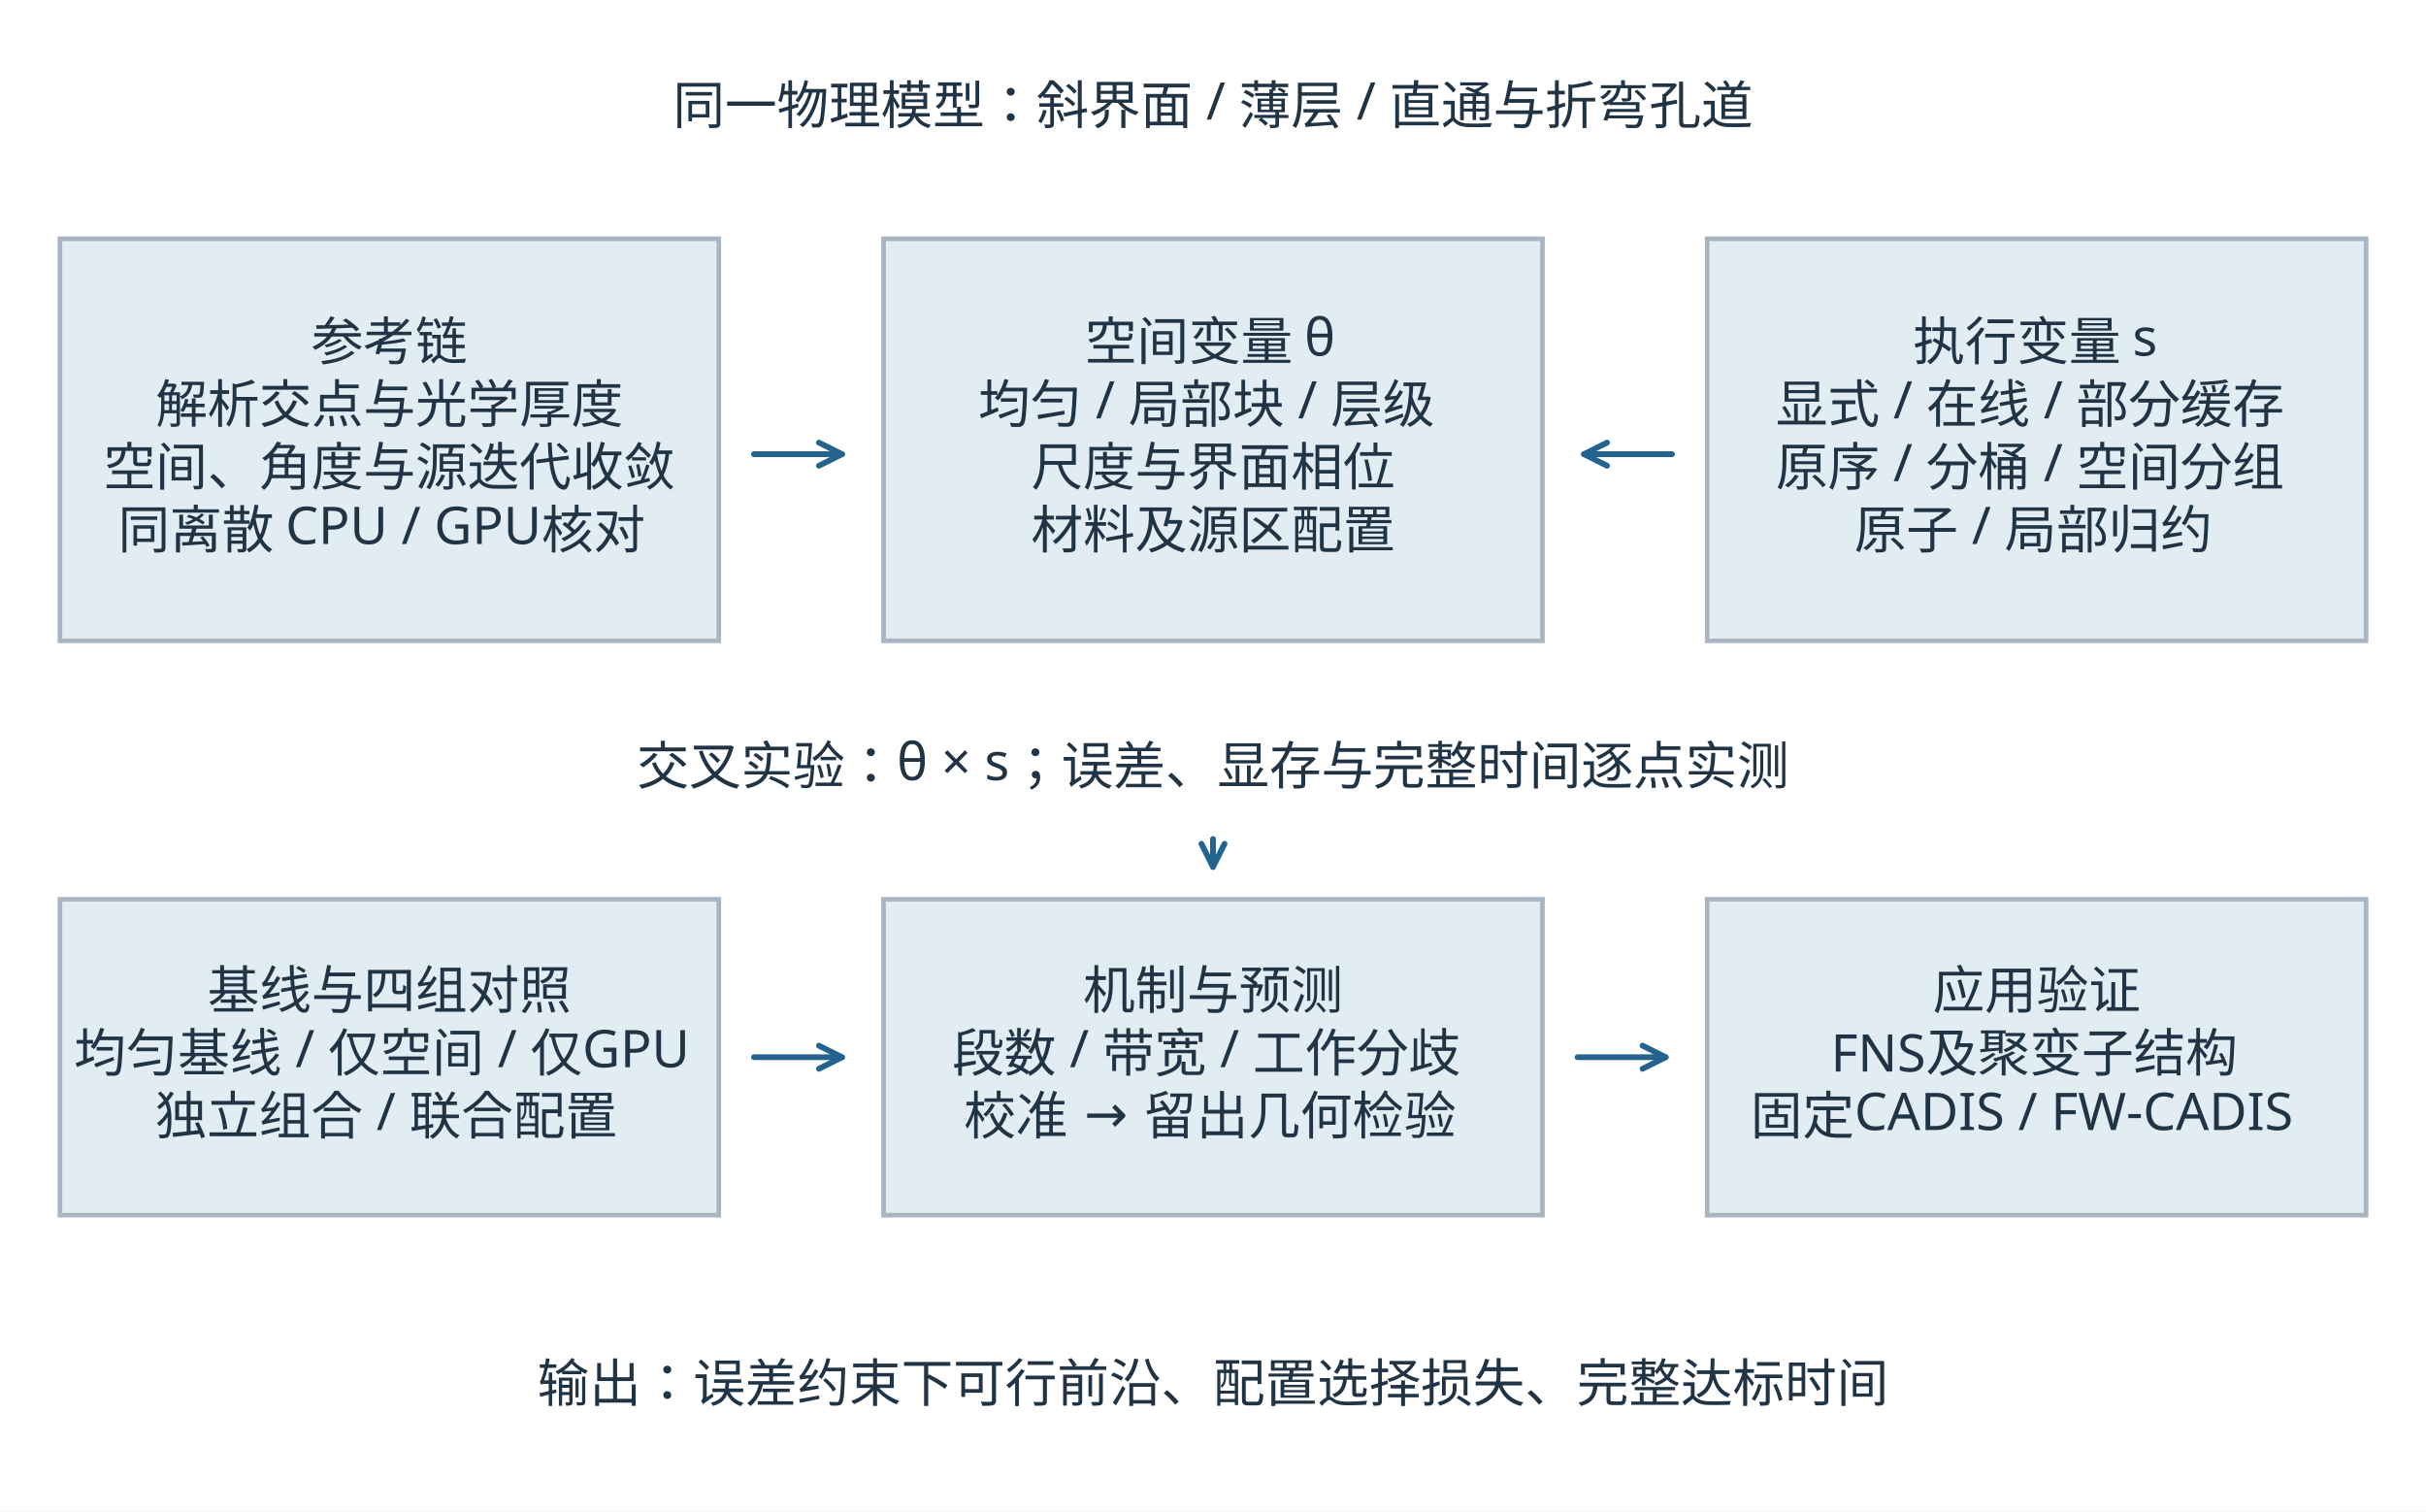
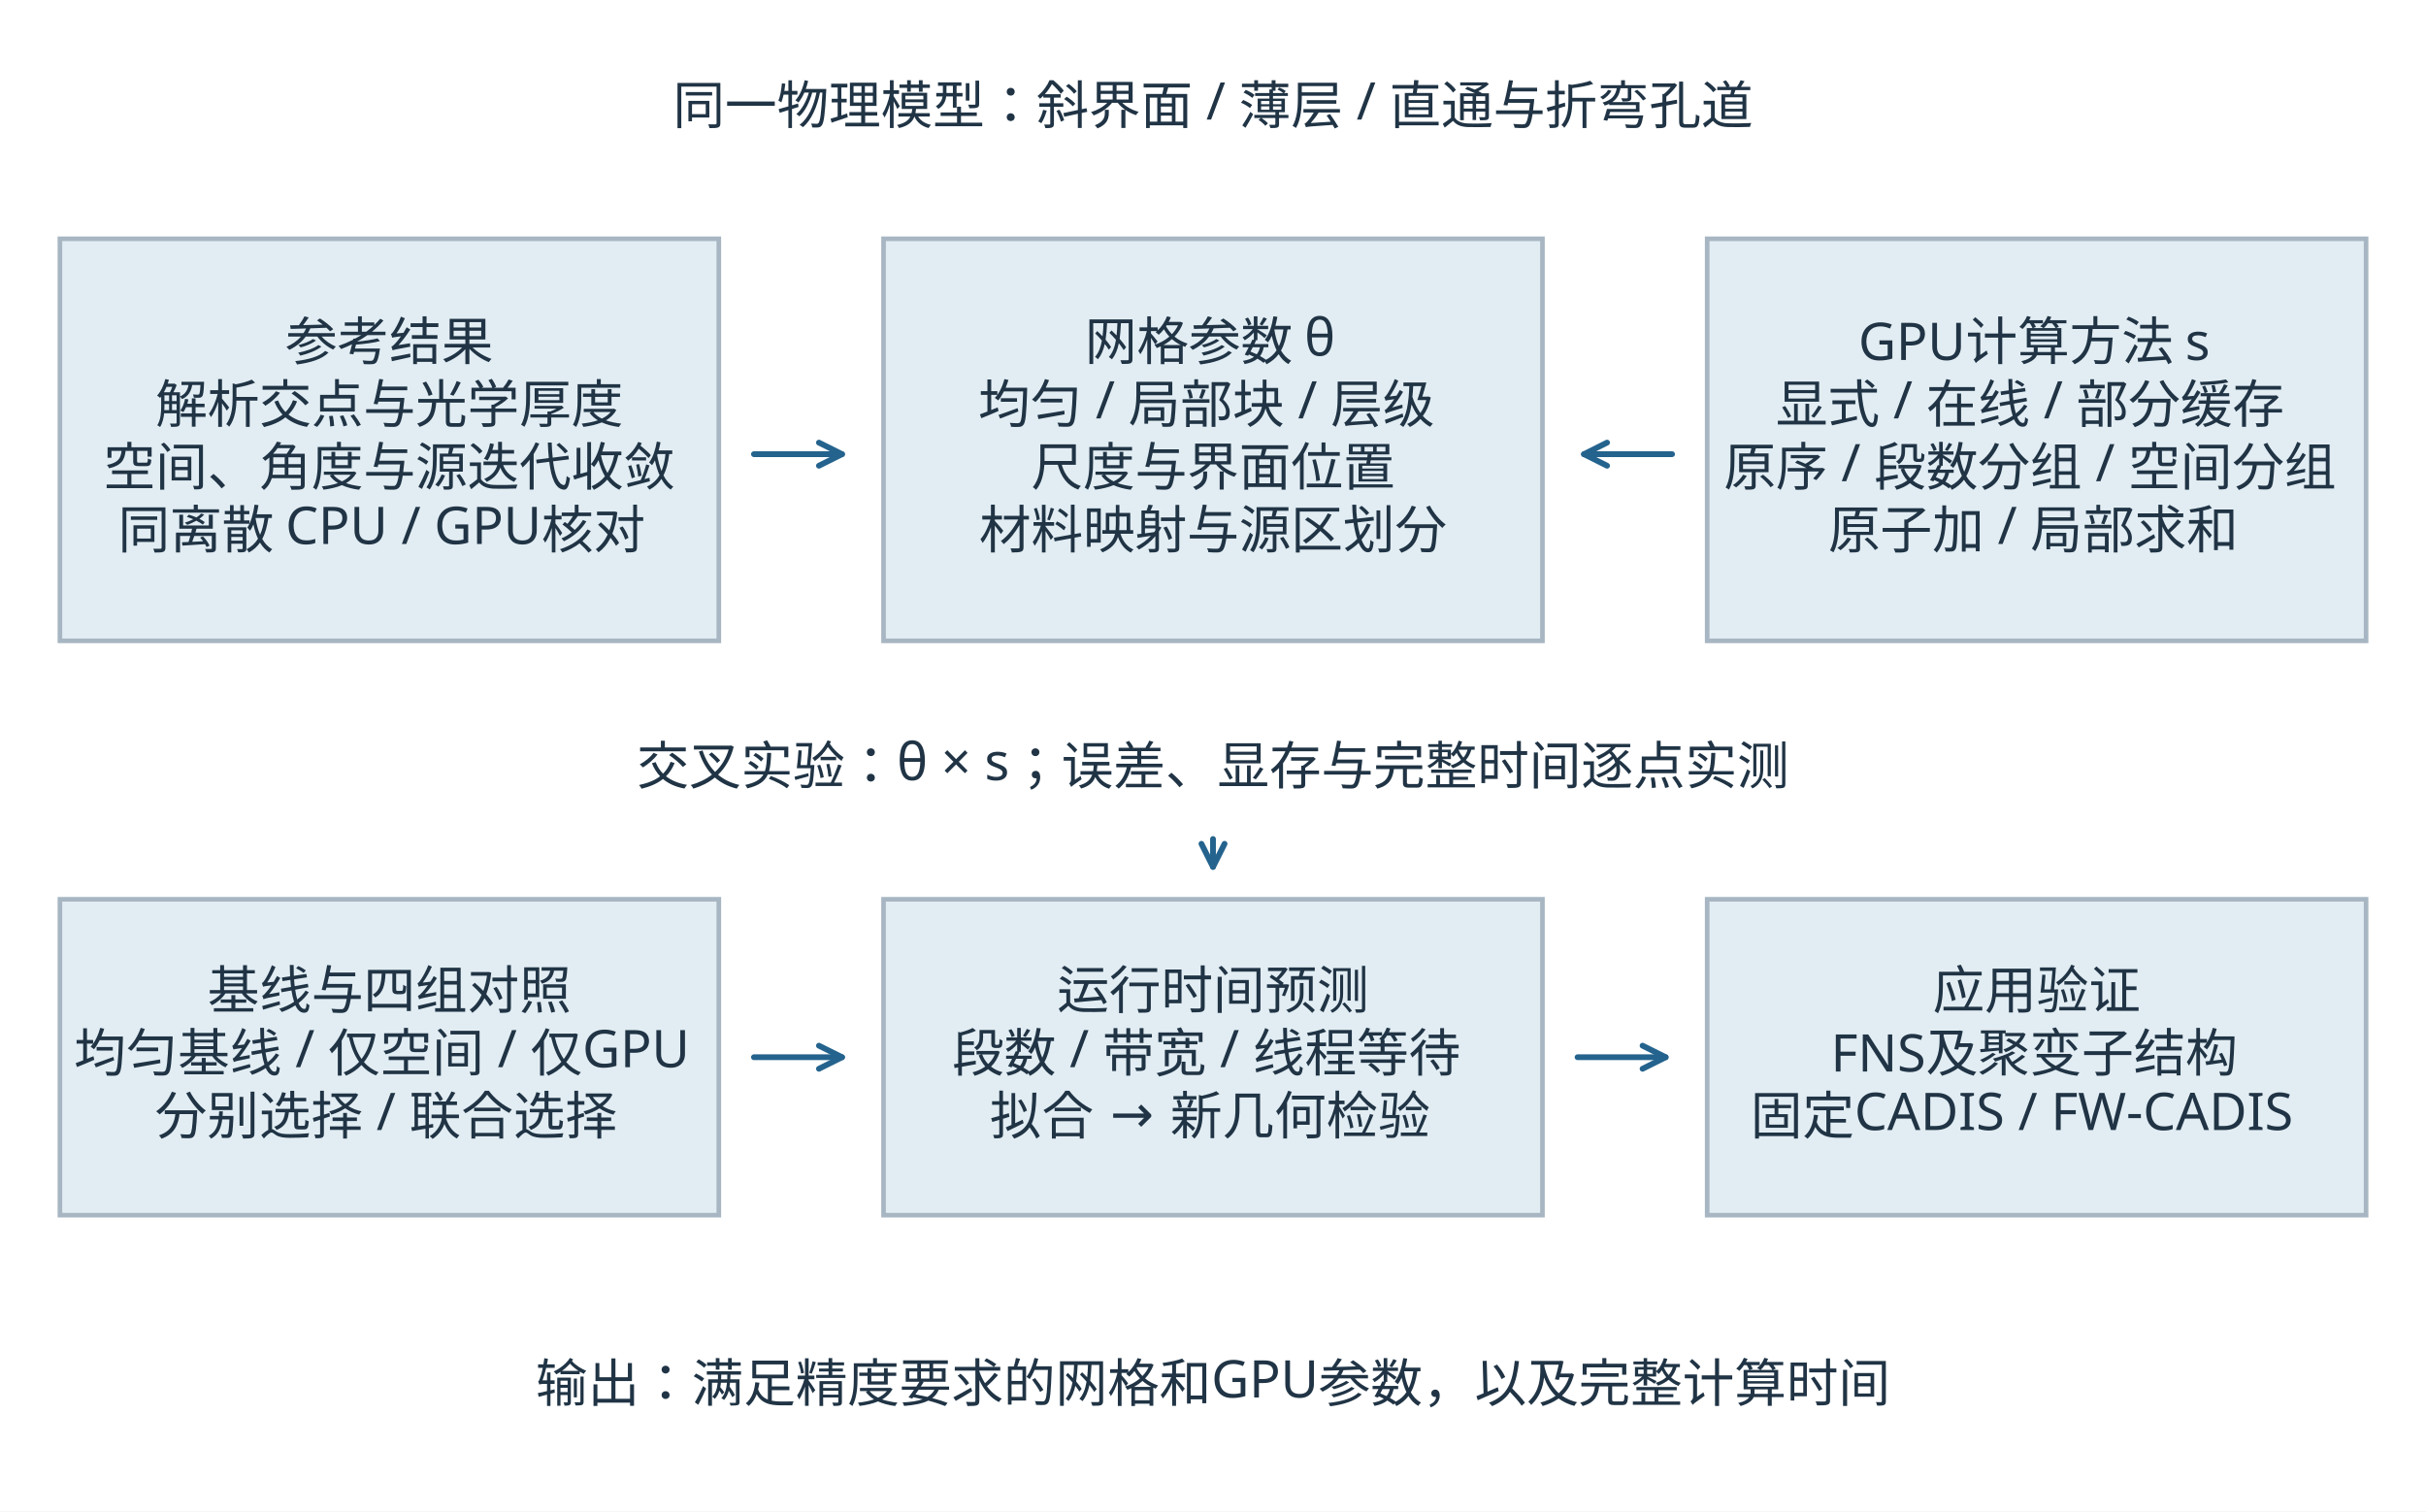
<svg xmlns="http://www.w3.org/2000/svg" width="420.094pt" height="261.698pt" viewBox="0 0 420.094 261.698" version="1.1">
  <defs>
    <style type="text/css">*{stroke-linejoin: round; stroke-linecap: butt}</style>
  </defs>
  <g id="figure_1">
    <g id="patch_1">
      <path d="M 0 261.698  L 420.094 261.698  L 420.094 0  L 0 0  z " style="fill: #ffffff" />
    </g>
    <g id="axes_1">
      <g id="patch_2">
-         <path d="M 10.376 110.96  L 124.474 110.96  L 124.474 41.348  L 10.376 41.348  z " clip-path="url(#pce8304b7b2)" style="fill: #e2edf3; stroke: #a7b6c2; stroke-width: 0.8; stroke-linejoin: miter" />
+         <path d="M 10.376 110.96  L 124.474 110.96  L 124.474 41.348  L 10.376 41.348  z " clip-path="url(#pbf3c6e00c8)" style="fill: #e2edf3; stroke: #a7b6c2; stroke-width: 0.8; stroke-linejoin: miter" />
      </g>
      <g id="patch_3">
-         <path d="M 152.998 110.96  L 267.096 110.96  L 267.096 41.348  L 152.998 41.348  z " clip-path="url(#pce8304b7b2)" style="fill: #e2edf3; stroke: #a7b6c2; stroke-width: 0.8; stroke-linejoin: miter" />
+         <path d="M 152.998 110.96  L 267.096 110.96  L 267.096 41.348  L 152.998 41.348  z " clip-path="url(#pbf3c6e00c8)" style="fill: #e2edf3; stroke: #a7b6c2; stroke-width: 0.8; stroke-linejoin: miter" />
      </g>
      <g id="patch_4">
-         <path d="M 295.62 110.96  L 409.718 110.96  L 409.718 41.348  L 295.62 41.348  z " clip-path="url(#pce8304b7b2)" style="fill: #e2edf3; stroke: #a7b6c2; stroke-width: 0.8; stroke-linejoin: miter" />
+         <path d="M 295.62 110.96  L 409.718 110.96  L 409.718 41.348  L 295.62 41.348  z " clip-path="url(#pbf3c6e00c8)" style="fill: #e2edf3; stroke: #a7b6c2; stroke-width: 0.8; stroke-linejoin: miter" />
      </g>
      <g id="patch_5">
-         <path d="M 130.554 78.64  Q 138.741 78.64 145.81 78.64  " clip-path="url(#pce8304b7b2)" style="fill: none; stroke: #24638d; stroke-linecap: round" />
-         <path d="M 141.81 76.64  L 145.81 78.64  L 141.81 80.64  " clip-path="url(#pce8304b7b2)" style="fill: none; stroke: #24638d; stroke-linecap: round" />
+         <path d="M 130.554 78.64  Q 138.741 78.64 145.81 78.64  " clip-path="url(#pbf3c6e00c8)" style="fill: none; stroke: #24638d; stroke-linecap: round" />
+         <path d="M 141.81 76.64  L 145.81 78.64  L 141.81 80.64  " clip-path="url(#pbf3c6e00c8)" style="fill: none; stroke: #24638d; stroke-linecap: round" />
      </g>
      <g id="patch_6">
-         <path d="M 289.541 78.64  Q 281.354 78.64 274.285 78.64  " clip-path="url(#pce8304b7b2)" style="fill: none; stroke: #24638d; stroke-linecap: round" />
-         <path d="M 278.285 80.64  L 274.285 78.64  L 278.285 76.64  " clip-path="url(#pce8304b7b2)" style="fill: none; stroke: #24638d; stroke-linecap: round" />
+         <path d="M 289.541 78.64  Q 281.354 78.64 274.285 78.64  " clip-path="url(#pbf3c6e00c8)" style="fill: none; stroke: #24638d; stroke-linecap: round" />
+         <path d="M 278.285 80.64  L 274.285 78.64  L 278.285 76.64  " clip-path="url(#pbf3c6e00c8)" style="fill: none; stroke: #24638d; stroke-linecap: round" />
      </g>
      <g id="patch_7">
-         <path d="M 10.376 210.405  L 124.474 210.405  L 124.474 155.71  L 10.376 155.71  z " clip-path="url(#pce8304b7b2)" style="fill: #e2edf3; stroke: #a7b6c2; stroke-width: 0.8; stroke-linejoin: miter" />
+         <path d="M 10.376 210.405  L 124.474 210.405  L 124.474 155.71  L 10.376 155.71  z " clip-path="url(#pbf3c6e00c8)" style="fill: #e2edf3; stroke: #a7b6c2; stroke-width: 0.8; stroke-linejoin: miter" />
      </g>
      <g id="patch_8">
-         <path d="M 152.998 210.405  L 267.096 210.405  L 267.096 155.71  L 152.998 155.71  z " clip-path="url(#pce8304b7b2)" style="fill: #e2edf3; stroke: #a7b6c2; stroke-width: 0.8; stroke-linejoin: miter" />
+         <path d="M 152.998 210.405  L 267.096 210.405  L 267.096 155.71  L 152.998 155.71  z " clip-path="url(#pbf3c6e00c8)" style="fill: #e2edf3; stroke: #a7b6c2; stroke-width: 0.8; stroke-linejoin: miter" />
      </g>
      <g id="patch_9">
-         <path d="M 295.62 210.405  L 409.718 210.405  L 409.718 155.71  L 295.62 155.71  z " clip-path="url(#pce8304b7b2)" style="fill: #e2edf3; stroke: #a7b6c2; stroke-width: 0.8; stroke-linejoin: miter" />
+         <path d="M 295.62 210.405  L 409.718 210.405  L 409.718 155.71  L 295.62 155.71  z " clip-path="url(#pbf3c6e00c8)" style="fill: #e2edf3; stroke: #a7b6c2; stroke-width: 0.8; stroke-linejoin: miter" />
      </g>
      <g id="patch_10">
-         <path d="M 210.047 145.275  Q 210.047 148.25 210.047 150.107  " clip-path="url(#pce8304b7b2)" style="fill: none; stroke: #24638d; stroke-linecap: round" />
-         <path d="M 212.047 146.107  L 210.047 150.107  L 208.047 146.107  " clip-path="url(#pce8304b7b2)" style="fill: none; stroke: #24638d; stroke-linecap: round" />
+         <path d="M 210.047 145.275  Q 210.047 148.25 210.047 150.107  " clip-path="url(#pbf3c6e00c8)" style="fill: none; stroke: #24638d; stroke-linecap: round" />
+         <path d="M 212.047 146.107  L 210.047 150.107  L 208.047 146.107  " clip-path="url(#pbf3c6e00c8)" style="fill: none; stroke: #24638d; stroke-linecap: round" />
      </g>
      <g id="patch_11">
-         <path d="M 130.554 183.058  Q 138.741 183.058 145.81 183.058  " clip-path="url(#pce8304b7b2)" style="fill: none; stroke: #24638d; stroke-linecap: round" />
-         <path d="M 141.81 181.058  L 145.81 183.058  L 141.81 185.058  " clip-path="url(#pce8304b7b2)" style="fill: none; stroke: #24638d; stroke-linecap: round" />
+         <path d="M 130.554 183.058  Q 138.741 183.058 145.81 183.058  " clip-path="url(#pbf3c6e00c8)" style="fill: none; stroke: #24638d; stroke-linecap: round" />
+         <path d="M 141.81 181.058  L 145.81 183.058  L 141.81 185.058  " clip-path="url(#pbf3c6e00c8)" style="fill: none; stroke: #24638d; stroke-linecap: round" />
      </g>
      <g id="patch_12">
-         <path d="M 273.176 183.058  Q 281.363 183.058 288.432 183.058  " clip-path="url(#pce8304b7b2)" style="fill: none; stroke: #24638d; stroke-linecap: round" />
-         <path d="M 284.432 181.058  L 288.432 183.058  L 284.432 185.058  " clip-path="url(#pce8304b7b2)" style="fill: none; stroke: #24638d; stroke-linecap: round" />
+         <path d="M 273.176 183.058  Q 281.363 183.058 288.432 183.058  " clip-path="url(#pbf3c6e00c8)" style="fill: none; stroke: #24638d; stroke-linecap: round" />
+         <path d="M 284.432 181.058  L 288.432 183.058  L 284.432 185.058  " clip-path="url(#pbf3c6e00c8)" style="fill: none; stroke: #24638d; stroke-linecap: round" />
      </g>
      <g id="text_1">
        <text style="font-size: 9px; font-family: 'Microsoft YaHei'; text-anchor: middle; fill: #203445" x="210.047" y="21.452" transform="rotate(-0 210.0472 21.45164)">同一物理模型：斜界面 / 薄层 / 直通与折弯孔道</text>
      </g>
      <g id="text_2">
-         <text style="font-size: 9px; font-family: 'Microsoft YaHei'; fill: #203445" transform="translate(53.92516 62.3268)">参考链</text>
+         <text style="font-size: 9px; font-family: 'Microsoft YaHei'; fill: #203445" transform="translate(49.42516 62.3268)">参考结果</text>
        <text style="font-size: 9px; font-family: 'Microsoft YaHei'; fill: #203445" transform="translate(26.92516 73.1974)">解析交点与光学厚度</text>
        <text style="font-size: 9px; font-family: 'Microsoft YaHei'; fill: #203445" transform="translate(17.92516 84.06799)">空间、角度与源迭代收敛</text>
        <text style="font-size: 9px; font-family: 'Microsoft YaHei'; fill: #203445" transform="translate(20.42548 94.93858)">同离散 CPU / GPU核对</text>
      </g>
      <g id="text_3">
-         <text style="font-size: 9px; font-family: 'Microsoft YaHei'; fill: #203445" transform="translate(187.8524 62.3268)">空间变量 θ</text>
+         <text style="font-size: 9px; font-family: 'Microsoft YaHei'; fill: #203445" transform="translate(187.8524 62.3268)">网格参数 θ</text>
        <text style="font-size: 9px; font-family: 'Microsoft YaHei'; fill: #203445" transform="translate(169.3757 73.1974)">均匀 / 局部块 / 层级</text>
-         <text style="font-size: 9px; font-family: 'Microsoft YaHei'; fill: #203445" transform="translate(178.5472 84.06799)">尺度与界面相位</text>
-         <text style="font-size: 9px; font-family: 'Microsoft YaHei'; fill: #203445" transform="translate(178.5472 94.93858)">材料及源区配置</text>
+         <text style="font-size: 9px; font-family: 'Microsoft YaHei'; fill: #203445" transform="translate(178.5472 84.06799)">尺度与界面位置</text>
+         <text style="font-size: 9px; font-family: 'Microsoft YaHei'; fill: #203445" transform="translate(169.5472 94.93858)">材料映射与源区划分</text>
      </g>
      <g id="text_4">
-         <text style="font-size: 9px; font-family: 'Microsoft YaHei'; fill: #203445" transform="translate(331.2542 62.3268)">执行变量 s</text>
+         <text style="font-size: 9px; font-family: 'Microsoft YaHei'; fill: #203445" transform="translate(321.7951 62.3268)">GPU计算方法 s</text>
        <text style="font-size: 9px; font-family: 'Microsoft YaHei'; fill: #203445" transform="translate(307.4978 73.1974)">显式 / 在线 / 部分缓存</text>
-         <text style="font-size: 9px; font-family: 'Microsoft YaHei'; fill: #203445" transform="translate(307.4978 84.06799)">原序 / 分桶 / 空间分组</text>
-         <text style="font-size: 9px; font-family: 'Microsoft YaHei'; fill: #203445" transform="translate(321.0835 94.93858)">原子 / 局部归约</text>
+         <text style="font-size: 9px; font-family: 'Microsoft YaHei'; fill: #203445" transform="translate(298.4978 84.06799)">原序 / 段数分组 / 空间分组</text>
+         <text style="font-size: 9px; font-family: 'Microsoft YaHei'; fill: #203445" transform="translate(316.5835 94.93858)">原子加 / 局部求和</text>
      </g>
      <g id="text_5">
        <text style="font-size: 9px; font-family: 'Microsoft YaHei'; text-anchor: middle; fill: #203445" x="210.047" y="135.814" transform="rotate(-0 210.0472 135.8138)">交叉实验：θ × s；误差、显存与完整时间逐点实测</text>
      </g>
      <g id="text_6">
        <text style="font-size: 9px; font-family: 'Microsoft YaHei'; fill: #203445" transform="translate(35.92516 174.6658)">基线与四组对照</text>
        <text style="font-size: 9px; font-family: 'Microsoft YaHei'; fill: #203445" transform="translate(12.79446 185.5364)">均匀基线 / 仅空间 / 仅GPU</text>
-         <text style="font-size: 9px; font-family: 'Microsoft YaHei'; fill: #203445" transform="translate(26.83938 196.407)">独立组合 / 联合配置</text>
+         <text style="font-size: 9px; font-family: 'Microsoft YaHei'; fill: #203445" transform="translate(26.83938 196.407)">分别选择 / 联合选择</text>
      </g>
      <g id="text_7">
-         <text style="font-size: 9px; font-family: 'Microsoft YaHei'; fill: #203445" transform="translate(187.5472 174.6658)">机制与预测</text>
-         <text style="font-size: 9px; font-family: 'Microsoft YaHei'; fill: #203445" transform="translate(164.8757 185.5364)">段数 / 带宽 / 工作分歧</text>
-         <text style="font-size: 9px; font-family: 'Microsoft YaHei'; fill: #203445" transform="translate(166.8838 196.407)">校准 → 留出几何检验</text>
+         <text style="font-size: 9px; font-family: 'Microsoft YaHei'; fill: #203445" transform="translate(183.0472 174.6658)">运行时间预测</text>
+         <text style="font-size: 9px; font-family: 'Microsoft YaHei'; fill: #203445" transform="translate(164.8757 185.5364)">段数 / 带宽 / 线程等待</text>
+         <text style="font-size: 9px; font-family: 'Microsoft YaHei'; fill: #203445" transform="translate(171.3838 196.407)">拟合 → 新几何检验</text>
      </g>
      <g id="text_8">
        <text style="font-size: 9px; font-family: 'Microsoft YaHei'; fill: #203445" transform="translate(334.6693 174.6658)">应用验证</text>
        <text style="font-size: 9px; font-family: 'Microsoft YaHei'; fill: #203445" transform="translate(317.023 185.5364)">FNS及聚变子结构</text>
        <text style="font-size: 9px; font-family: 'Microsoft YaHei'; fill: #203445" transform="translate(303.1187 196.407)">固定CADIS / FW-CADIS</text>
      </g>
      <g id="text_9">
-         <text style="font-size: 9px; font-family: 'Microsoft YaHei'; text-anchor: middle; fill: #203445" x="210.047" y="242.717" transform="rotate(-0 210.0472 242.7175)">输出：误差约束下可行前沿、配置选择损失、完整达标时间</text>
+         <text style="font-size: 9px; font-family: 'Microsoft YaHei'; text-anchor: middle; fill: #203445" x="210.047" y="242.717" transform="rotate(-0 210.0472 242.7175)">输出：满足精度要求的网格和GPU参数，以及完整计算时间</text>
      </g>
    </g>
  </g>
  <defs>
-     <clipPath id="pce8304b7b2">
+     <clipPath id="pbf3c6e00c8">
      <rect x="6.301" y="6.542" width="407.492" height="248.613" />
    </clipPath>
  </defs>
</svg>
